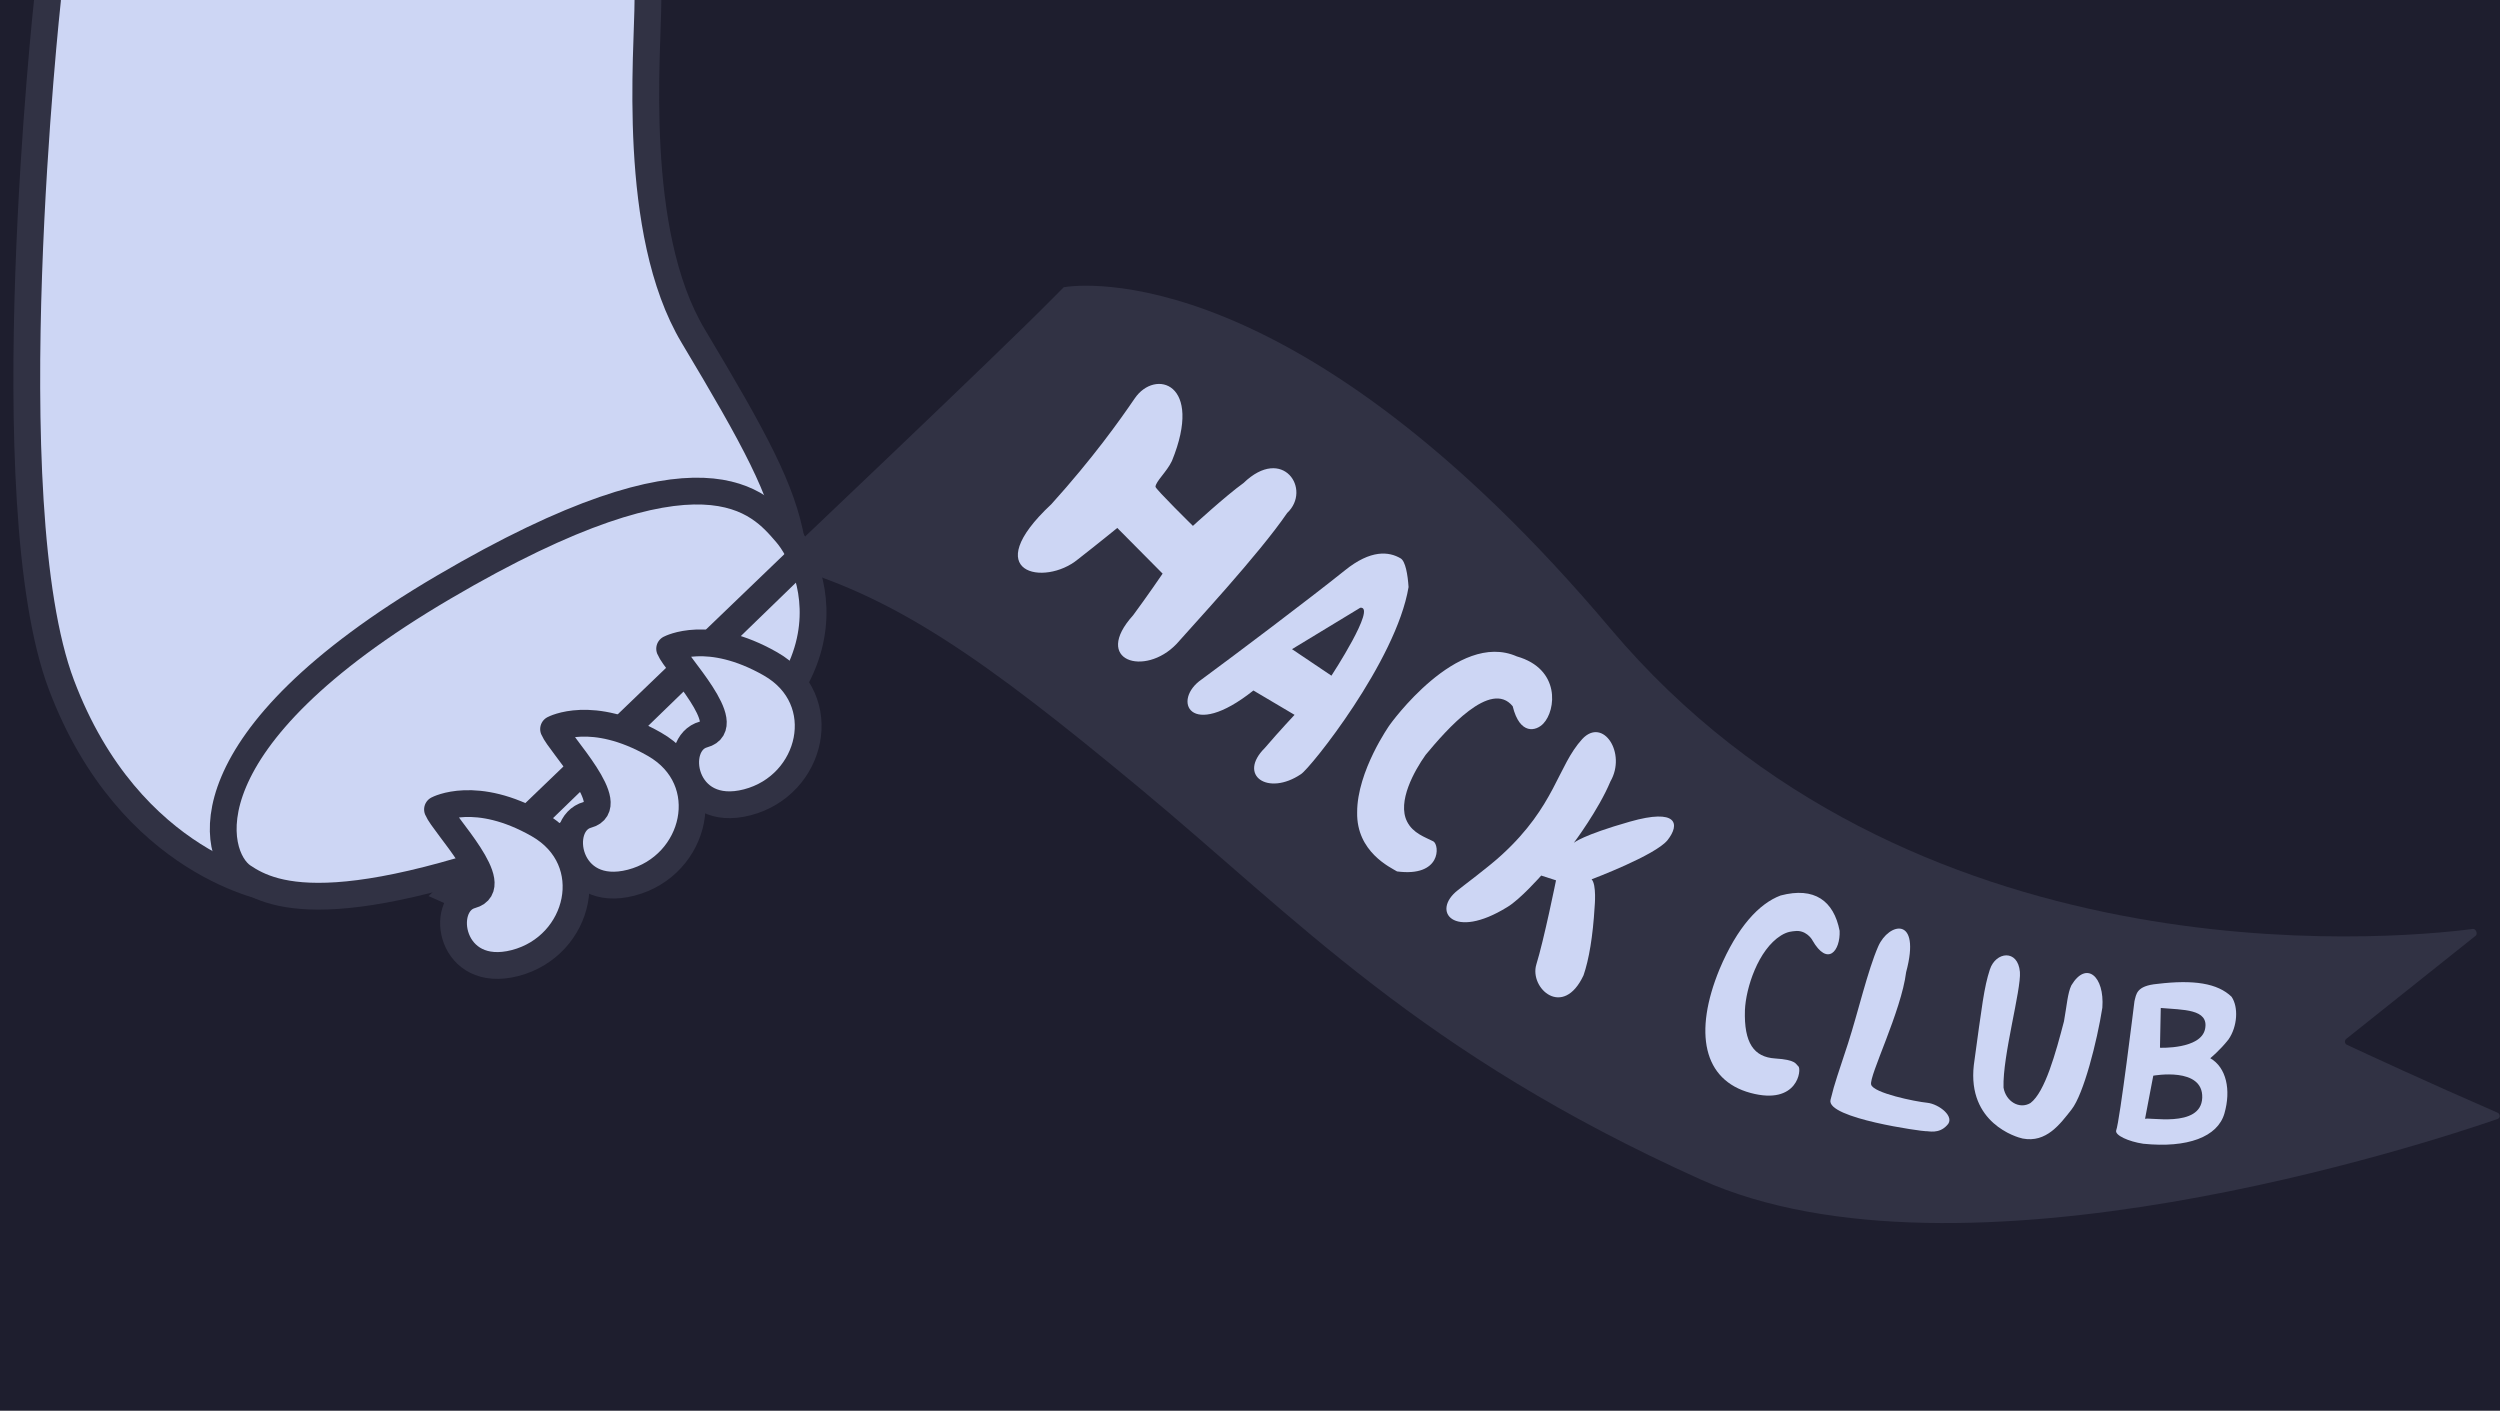
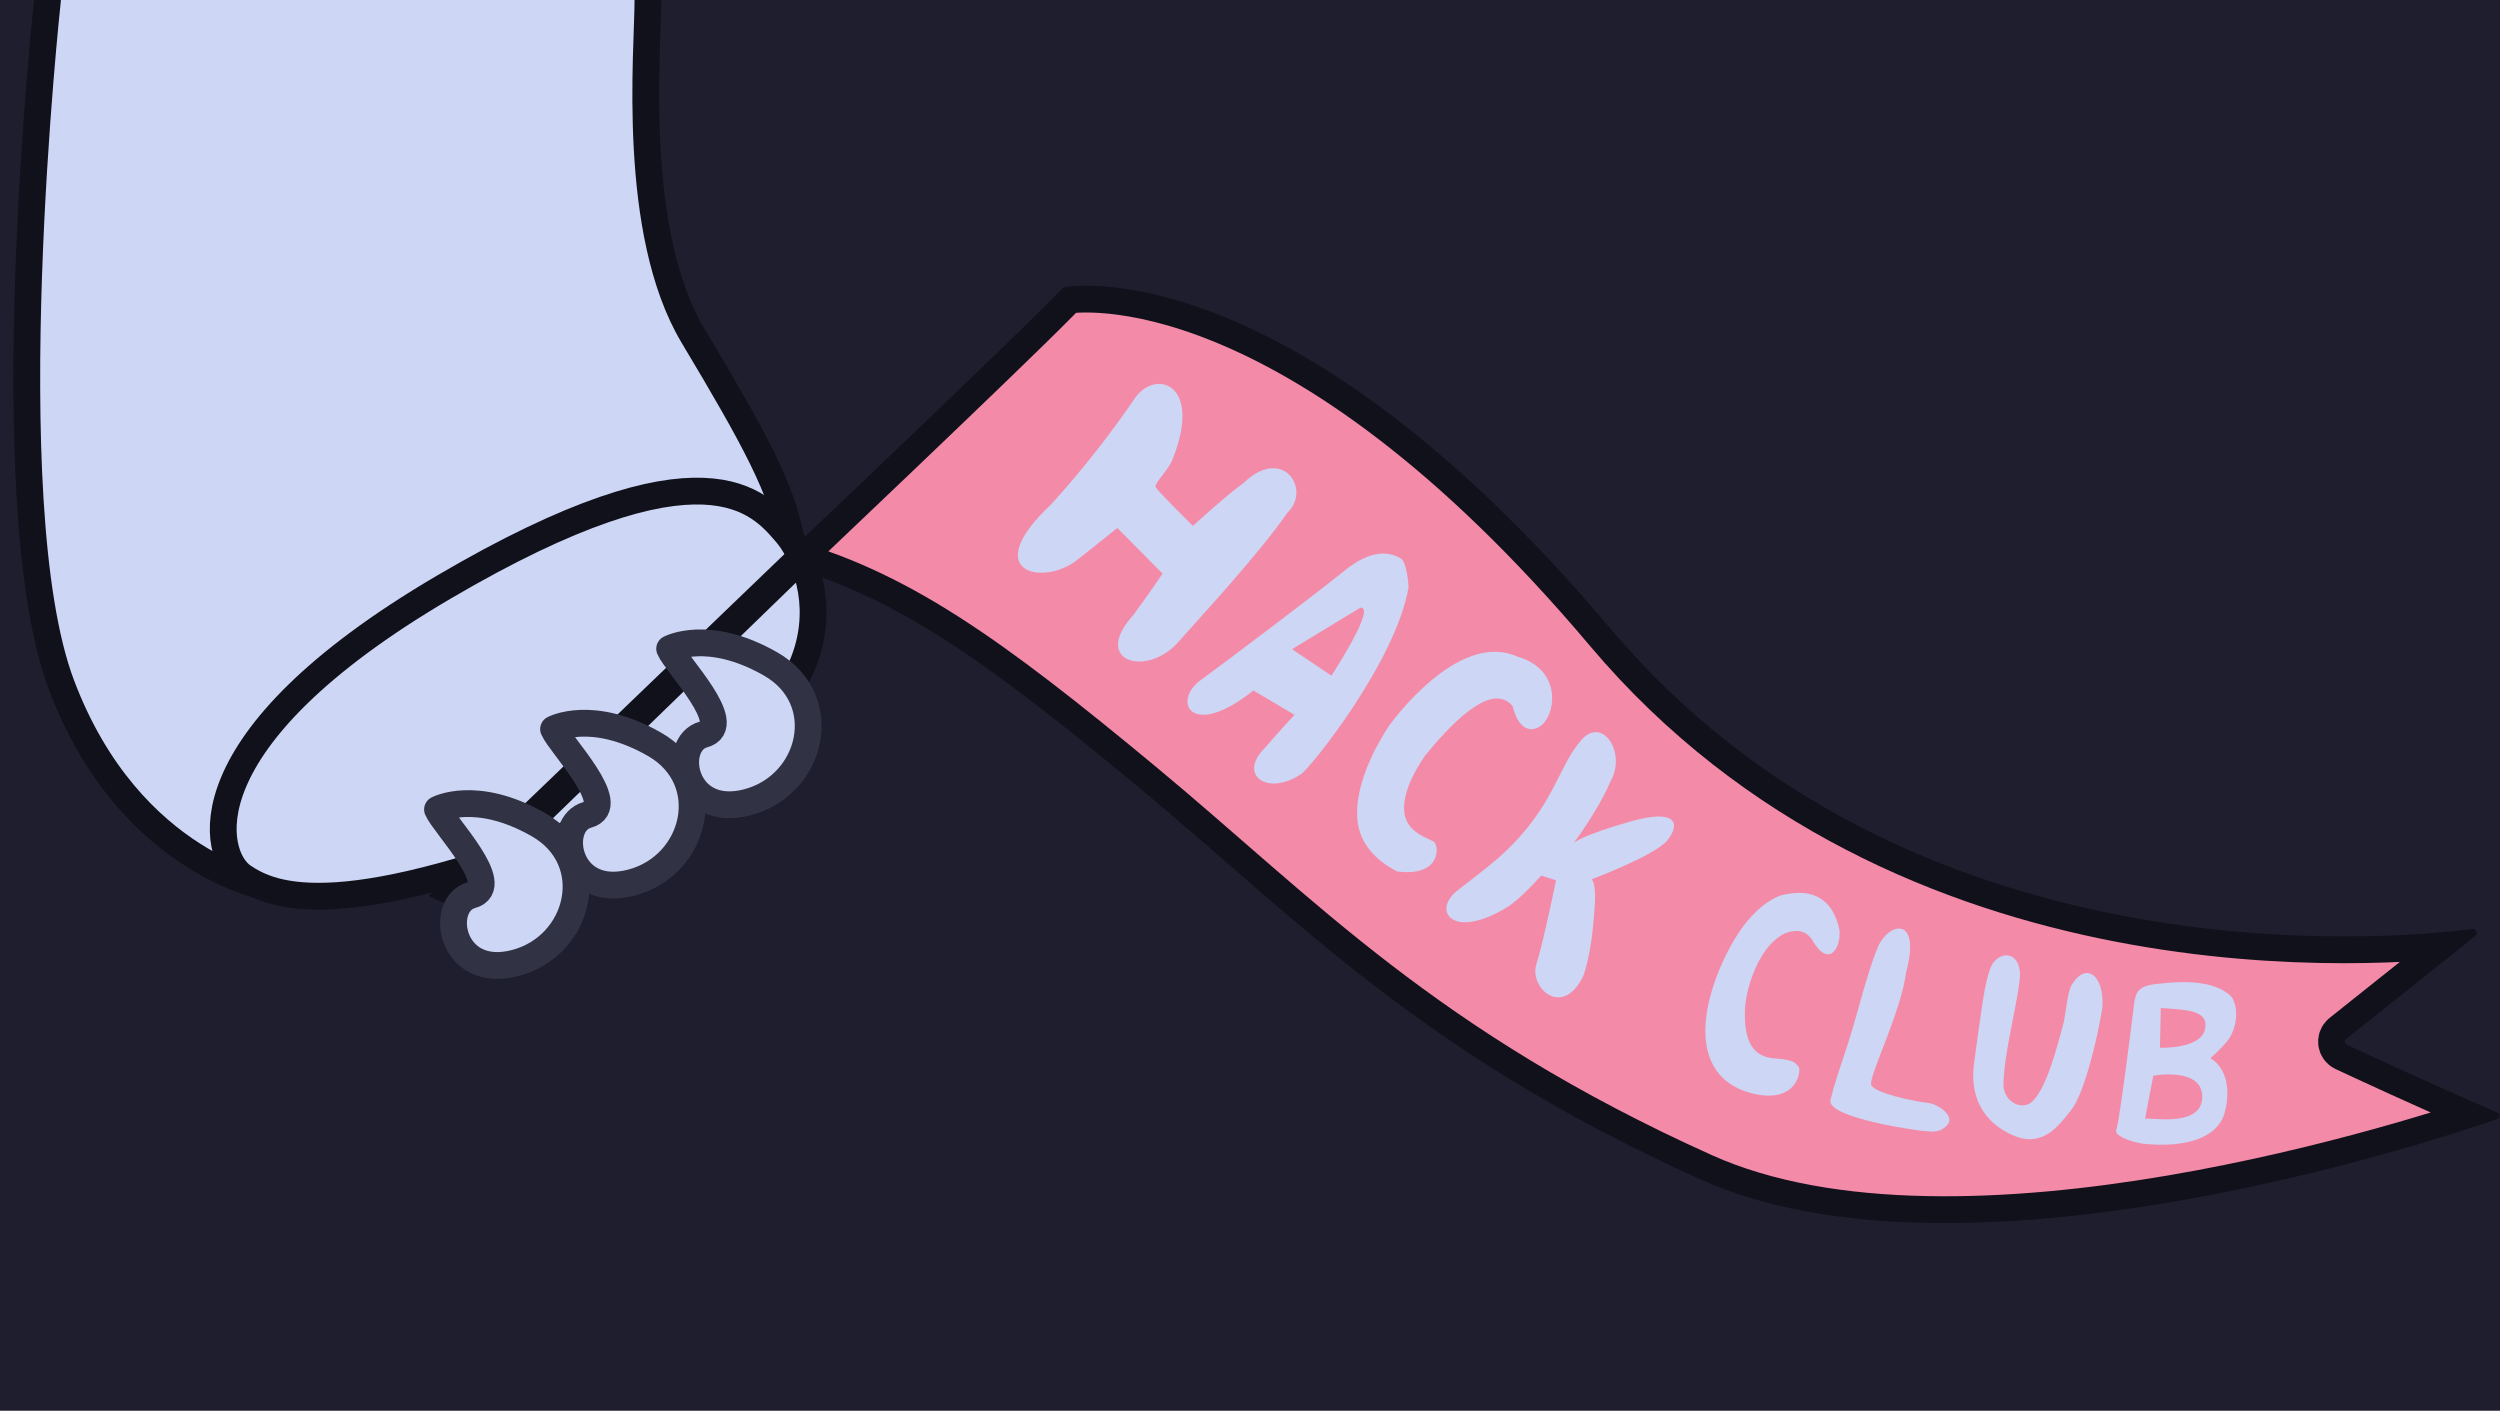
<svg xmlns="http://www.w3.org/2000/svg" width="280" height="158" viewBox="0 0 280 158" fill="none">
  <rect width="280" height="158" fill="#1E1E2E" />
  <mask id="mask0_0_1" style="mask-type:luminance" maskUnits="userSpaceOnUse" x="0" y="0" width="280" height="158">
    <path d="M0 0H280V157.5H0V0Z" fill="white" />
  </mask>
  <g mask="url(#mask0_0_1)">
    <path fill-rule="evenodd" clip-rule="evenodd" d="M5.456 0C5.456 0 5.152 2.704 4.758 7.143C3.355 22.954 0.807 60.77 6.784 76.699C14.437 97.099 26.663 97.999 26.663 97.999C26.663 97.999 87.297 56.999 86.999 58.299C86.701 59.599 86.005 53.299 79.047 41.6C72.089 29.9 72.031 5.7 72.031 0" fill="#CDD6F4" />
-     <path d="M5.32 0C5.32 0 -0.821 56.299 6.879 76.699C14.579 97.099 30.642 99.56 30.642 99.56C30.642 99.56 89.683 66.441 88.642 60.635C87.602 54.828 84.638 49.336 77.638 37.637C70.638 25.937 72.569 5.7 72.569 0" stroke="#313244" stroke-width="3" stroke-linecap="round" stroke-linejoin="round" />
-     <path fill-rule="evenodd" clip-rule="evenodd" d="M88.092 59.766C85.084 56.292 78.992 48.566 49.692 65.766C20.393 82.966 23.793 95.866 27.193 98.166C30.593 100.466 38.292 103.766 68.292 91.566C98.292 79.366 91.1 63.24 88.092 59.766Z" fill="#CDD6F4" stroke="#313244" stroke-width="3" stroke-linecap="round" stroke-linejoin="round" />
+     <path d="M5.32 0C5.32 0 -0.821 56.299 6.879 76.699C14.579 97.099 30.642 99.56 30.642 99.56C30.642 99.56 89.683 66.441 88.642 60.635C87.602 54.828 84.638 49.336 77.638 37.637C70.638 25.937 72.569 5.7 72.569 0" stroke="#11111B" stroke-width="3" stroke-linecap="round" stroke-linejoin="round" />
+     <path fill-rule="evenodd" clip-rule="evenodd" d="M88.092 59.766C85.084 56.292 78.992 48.566 49.692 65.766C20.393 82.966 23.793 95.866 27.193 98.166C30.593 100.466 38.292 103.766 68.292 91.566C98.292 79.366 91.1 63.24 88.092 59.766Z" fill="#CDD6F4" stroke="#11111B" stroke-width="3" stroke-linecap="round" stroke-linejoin="round" />
    <mask id="mask1_0_1" style="mask-type:luminance" maskUnits="userSpaceOnUse" x="87" y="32" width="193" height="105">
      <path fill-rule="evenodd" clip-rule="evenodd" d="M119.139 32.17C120.843 31.872 145.187 28.674 180.393 70.43C213.648 109.872 267.136 105.335 276.965 104.039C277.291 103.995 277.536 104.594 277.279 104.798L262.781 116.355C262.553 116.537 262.593 116.895 262.858 117.018C264.854 117.951 271.823 121.187 279.713 124.616C280.04 124.757 280.058 125.211 279.721 125.328C272.214 127.926 219.682 145.256 190.49 132.109C159.001 117.925 145.261 102.889 127.63 88.257C110.268 73.849 100.039 66.55 87 63.1C87 63.1 111.99 39.418 117.843 33.475C118.661 32.645 119.131 32.171 119.139 32.17Z" fill="white" />
    </mask>
    <g mask="url(#mask1_0_1)">
-       <path fill-rule="evenodd" clip-rule="evenodd" d="M119.139 32.17C120.843 31.872 145.187 28.674 180.393 70.43C213.648 109.872 267.136 105.335 276.965 104.039C277.291 103.995 277.536 104.594 277.279 104.798L262.781 116.355C262.553 116.537 262.593 116.895 262.858 117.018C264.854 117.951 271.823 121.187 279.713 124.616C280.04 124.757 280.058 125.211 279.721 125.328C272.214 127.926 219.682 145.256 190.49 132.109C159.001 117.925 145.261 102.889 127.63 88.257C110.268 73.849 100.039 66.55 87 63.1C87 63.1 111.99 39.418 117.843 33.475C118.661 32.645 119.131 32.171 119.139 32.17Z" fill="#313244" stroke="#313244" stroke-width="6" />
+       <path fill-rule="evenodd" clip-rule="evenodd" d="M119.139 32.17C120.843 31.872 145.187 28.674 180.393 70.43C213.648 109.872 267.136 105.335 276.965 104.039C277.291 103.995 277.536 104.594 277.279 104.798L262.781 116.355C262.553 116.537 262.593 116.895 262.858 117.018C264.854 117.951 271.823 121.187 279.713 124.616C280.04 124.757 280.058 125.211 279.721 125.328C272.214 127.926 219.682 145.256 190.49 132.109C159.001 117.925 145.261 102.889 127.63 88.257C110.268 73.849 100.039 66.55 87 63.1C87 63.1 111.99 39.418 117.843 33.475C118.661 32.645 119.131 32.171 119.139 32.17Z" fill="#F38BA8" stroke="#11111B" stroke-width="6" />
    </g>
    <path fill-rule="evenodd" clip-rule="evenodd" d="M127.091 44.619C125.396 47.105 122.388 51.333 117.758 56.463C109.446 64.225 116.978 65.74 120.723 62.647C122.871 60.974 125.136 59.13 125.136 59.13L130.213 64.247C130.213 64.247 128.46 66.819 126.914 68.904C122.285 74.033 128.229 75.845 131.78 72.114C133.498 70.147 141.006 62.086 144.161 57.455C146.951 54.84 143.688 49.834 139.269 54.101C137.297 55.516 133.607 58.899 133.607 58.899C133.607 58.899 129.383 54.745 129.414 54.515C129.448 53.91 130.669 52.859 131.256 51.627C134.826 42.878 129.37 41.275 127.091 44.619Z" fill="#CDD6F4" />
    <path fill-rule="evenodd" clip-rule="evenodd" d="M150.596 63.907C153.559 61.5 155.587 61.787 156.857 62.529C157.412 62.836 157.667 64.358 157.759 65.752C156.383 74.037 146.74 86.071 145.707 86.706C142.017 89.195 138.562 86.853 141.665 83.767C143.351 81.801 144.99 80.063 144.99 80.063L140.381 77.335C133.232 83.026 131.201 78.38 134.618 76.07C138.419 73.272 146.62 67.093 150.596 63.907ZM144.704 72.706L149.12 75.677C149.12 75.677 154.243 67.852 152.349 68.067L144.704 72.706Z" fill="#CDD6F4" />
    <path fill-rule="evenodd" clip-rule="evenodd" d="M172.852 81.043C174.288 79.544 174.789 74.916 169.887 73.518C163.204 70.566 155.642 81.199 155.642 81.199C155.642 81.199 151.989 86.353 152.001 90.992C151.916 95.422 155.762 97.168 156.468 97.6C161.432 98.254 161.247 94.667 160.541 94.236C159.612 93.759 158.25 93.334 157.591 92.013C156.464 89.792 158.409 86.317 159.67 84.545C162.046 81.68 166.963 76.079 169.421 79.098C170.229 82.39 172.069 81.874 172.852 81.043Z" fill="#CDD6F4" />
    <path fill-rule="evenodd" clip-rule="evenodd" d="M177.217 82.765C174.434 85.814 174.205 90.243 168.211 95.733C166.762 97.081 163.676 99.36 163.278 99.701C160.272 102.044 162.751 105.339 168.798 101.603C170.231 100.771 172.616 98.063 172.616 98.063L174.274 98.597C174.274 98.597 172.919 105.288 172.066 108.031C171.274 110.693 175.077 114.123 177.359 109.227C177.961 107.467 178.401 104.92 178.601 101.523C178.601 101.523 178.834 99.074 178.259 98.483C178.259 98.483 185.44 95.784 186.775 94.083C188.173 92.301 187.898 90.5 182.545 92.025C177.194 93.55 176.272 94.394 176.272 94.394C176.272 94.394 179.052 90.685 180.368 87.52C182.193 84.366 179.553 80.283 177.217 82.765Z" fill="#CDD6F4" />
    <path fill-rule="evenodd" clip-rule="evenodd" d="M199.427 100.295C197.02 101.195 194.578 103.82 192.584 108.558C189.666 115.657 190.754 120.981 196.061 122.409C201.37 123.837 201.813 119.742 201.411 119.42C201.089 119.16 201.185 118.699 198.814 118.548C196.44 118.397 195.314 116.818 195.432 113.137C195.534 110.657 196.914 106.37 199.467 104.778C200.227 104.308 200.742 104.318 201.033 104.282C202.196 104.136 202.888 105.097 202.986 105.308C204.707 108.308 206.13 106.485 206.038 104.252C205.382 100.894 203.222 99.295 199.427 100.295Z" fill="#CDD6F4" />
    <path fill-rule="evenodd" clip-rule="evenodd" d="M210.364 105.988C211.535 103.322 215.198 102.51 213.487 108.881C212.95 113.254 209.306 120.534 209.568 121.478C209.83 122.422 214.513 123.379 215.839 123.509C217.163 123.641 219.054 125.104 218.057 126.041C217.138 127.043 215.99 126.66 215.7 126.695C215.41 126.73 204.52 125.25 205.016 123.193C205.514 121.137 205.884 120.254 206.979 116.863C208.075 113.471 209.192 108.654 210.364 105.988Z" fill="#CDD6F4" />
    <path fill-rule="evenodd" clip-rule="evenodd" d="M222.865 108.585C223.52 106.571 226.006 106.28 226.231 108.86C226.386 110.852 224.279 118.249 224.395 121.81C224.646 123.343 226.162 124.283 227.41 123.541C229.046 122.307 230.242 117.922 231.166 114.387C231.482 112.638 231.571 111.231 231.99 110.363C233.666 107.56 235.722 109.33 235.464 112.86C234.866 116.654 233.369 122.544 232.013 124.267C230.721 125.908 229.188 128.024 226.536 127.516C225.852 127.373 220.336 125.786 221.067 119.296C221.991 112.559 222.209 110.598 222.865 108.585Z" fill="#CDD6F4" />
    <path fill-rule="evenodd" clip-rule="evenodd" d="M241.63 110.195C245.684 109.705 248.371 110.121 249.935 111.636C250.725 112.799 250.601 114.964 249.591 116.42C248.627 117.649 247.55 118.519 247.55 118.519C249.356 119.561 249.89 122.071 249.137 124.702C248.385 127.333 245.012 128.608 240.04 128.099C238.398 127.853 236.852 127.151 237.011 126.612C237.412 125.6 239.059 112.137 239.059 112.137C239.267 111.37 239.233 110.412 241.63 110.195ZM242.005 112.892L241.917 117.348C241.917 117.348 246.487 117.536 246.966 115.256C247.443 112.974 244.451 113.115 242.005 112.892ZM241.167 120.477C241.167 120.477 240.195 125.56 240.243 125.332C240.355 125.022 246.529 126.446 246.65 122.947C246.771 119.45 241.167 120.477 241.167 120.477Z" fill="#CDD6F4" />
-     <path d="M90 60L48 100.362L51.379 101.867L92.5 62L90 60Z" fill="#313244" />
+     <path d="M90 60L48 100.362L51.379 101.867L92.5 62L90 60Z" fill="#11111B" />
    <path fill-rule="evenodd" clip-rule="evenodd" d="M75 72.658C75.7 74.358 82.5 81.258 78.8 82.258C75.1 83.258 76.4 91.758 83.7 89.858C91 87.958 93.3 78.358 86.3 74.358C79.3 70.358 75 72.658 75 72.658Z" fill="#CDD6F4" stroke="#313244" stroke-width="3" stroke-linecap="round" stroke-linejoin="round" />
    <path fill-rule="evenodd" clip-rule="evenodd" d="M62 81.658C62.7 83.358 69.5 90.258 65.8 91.258C62.1 92.258 63.4 100.758 70.7 98.858C78 96.958 80.3 87.358 73.3 83.358C66.3 79.358 62 81.658 62 81.658Z" fill="#CDD6F4" stroke="#313244" stroke-width="3" stroke-linecap="round" stroke-linejoin="round" />
    <path fill-rule="evenodd" clip-rule="evenodd" d="M49 90.658C49.7 92.358 56.5 99.258 52.8 100.258C49.1 101.258 50.4 109.758 57.7 107.858C65 105.958 67.3 96.358 60.3 92.358C53.3 88.358 49 90.658 49 90.658Z" fill="#CDD6F4" stroke="#313244" stroke-width="3" stroke-linecap="round" stroke-linejoin="round" />
  </g>
</svg>
